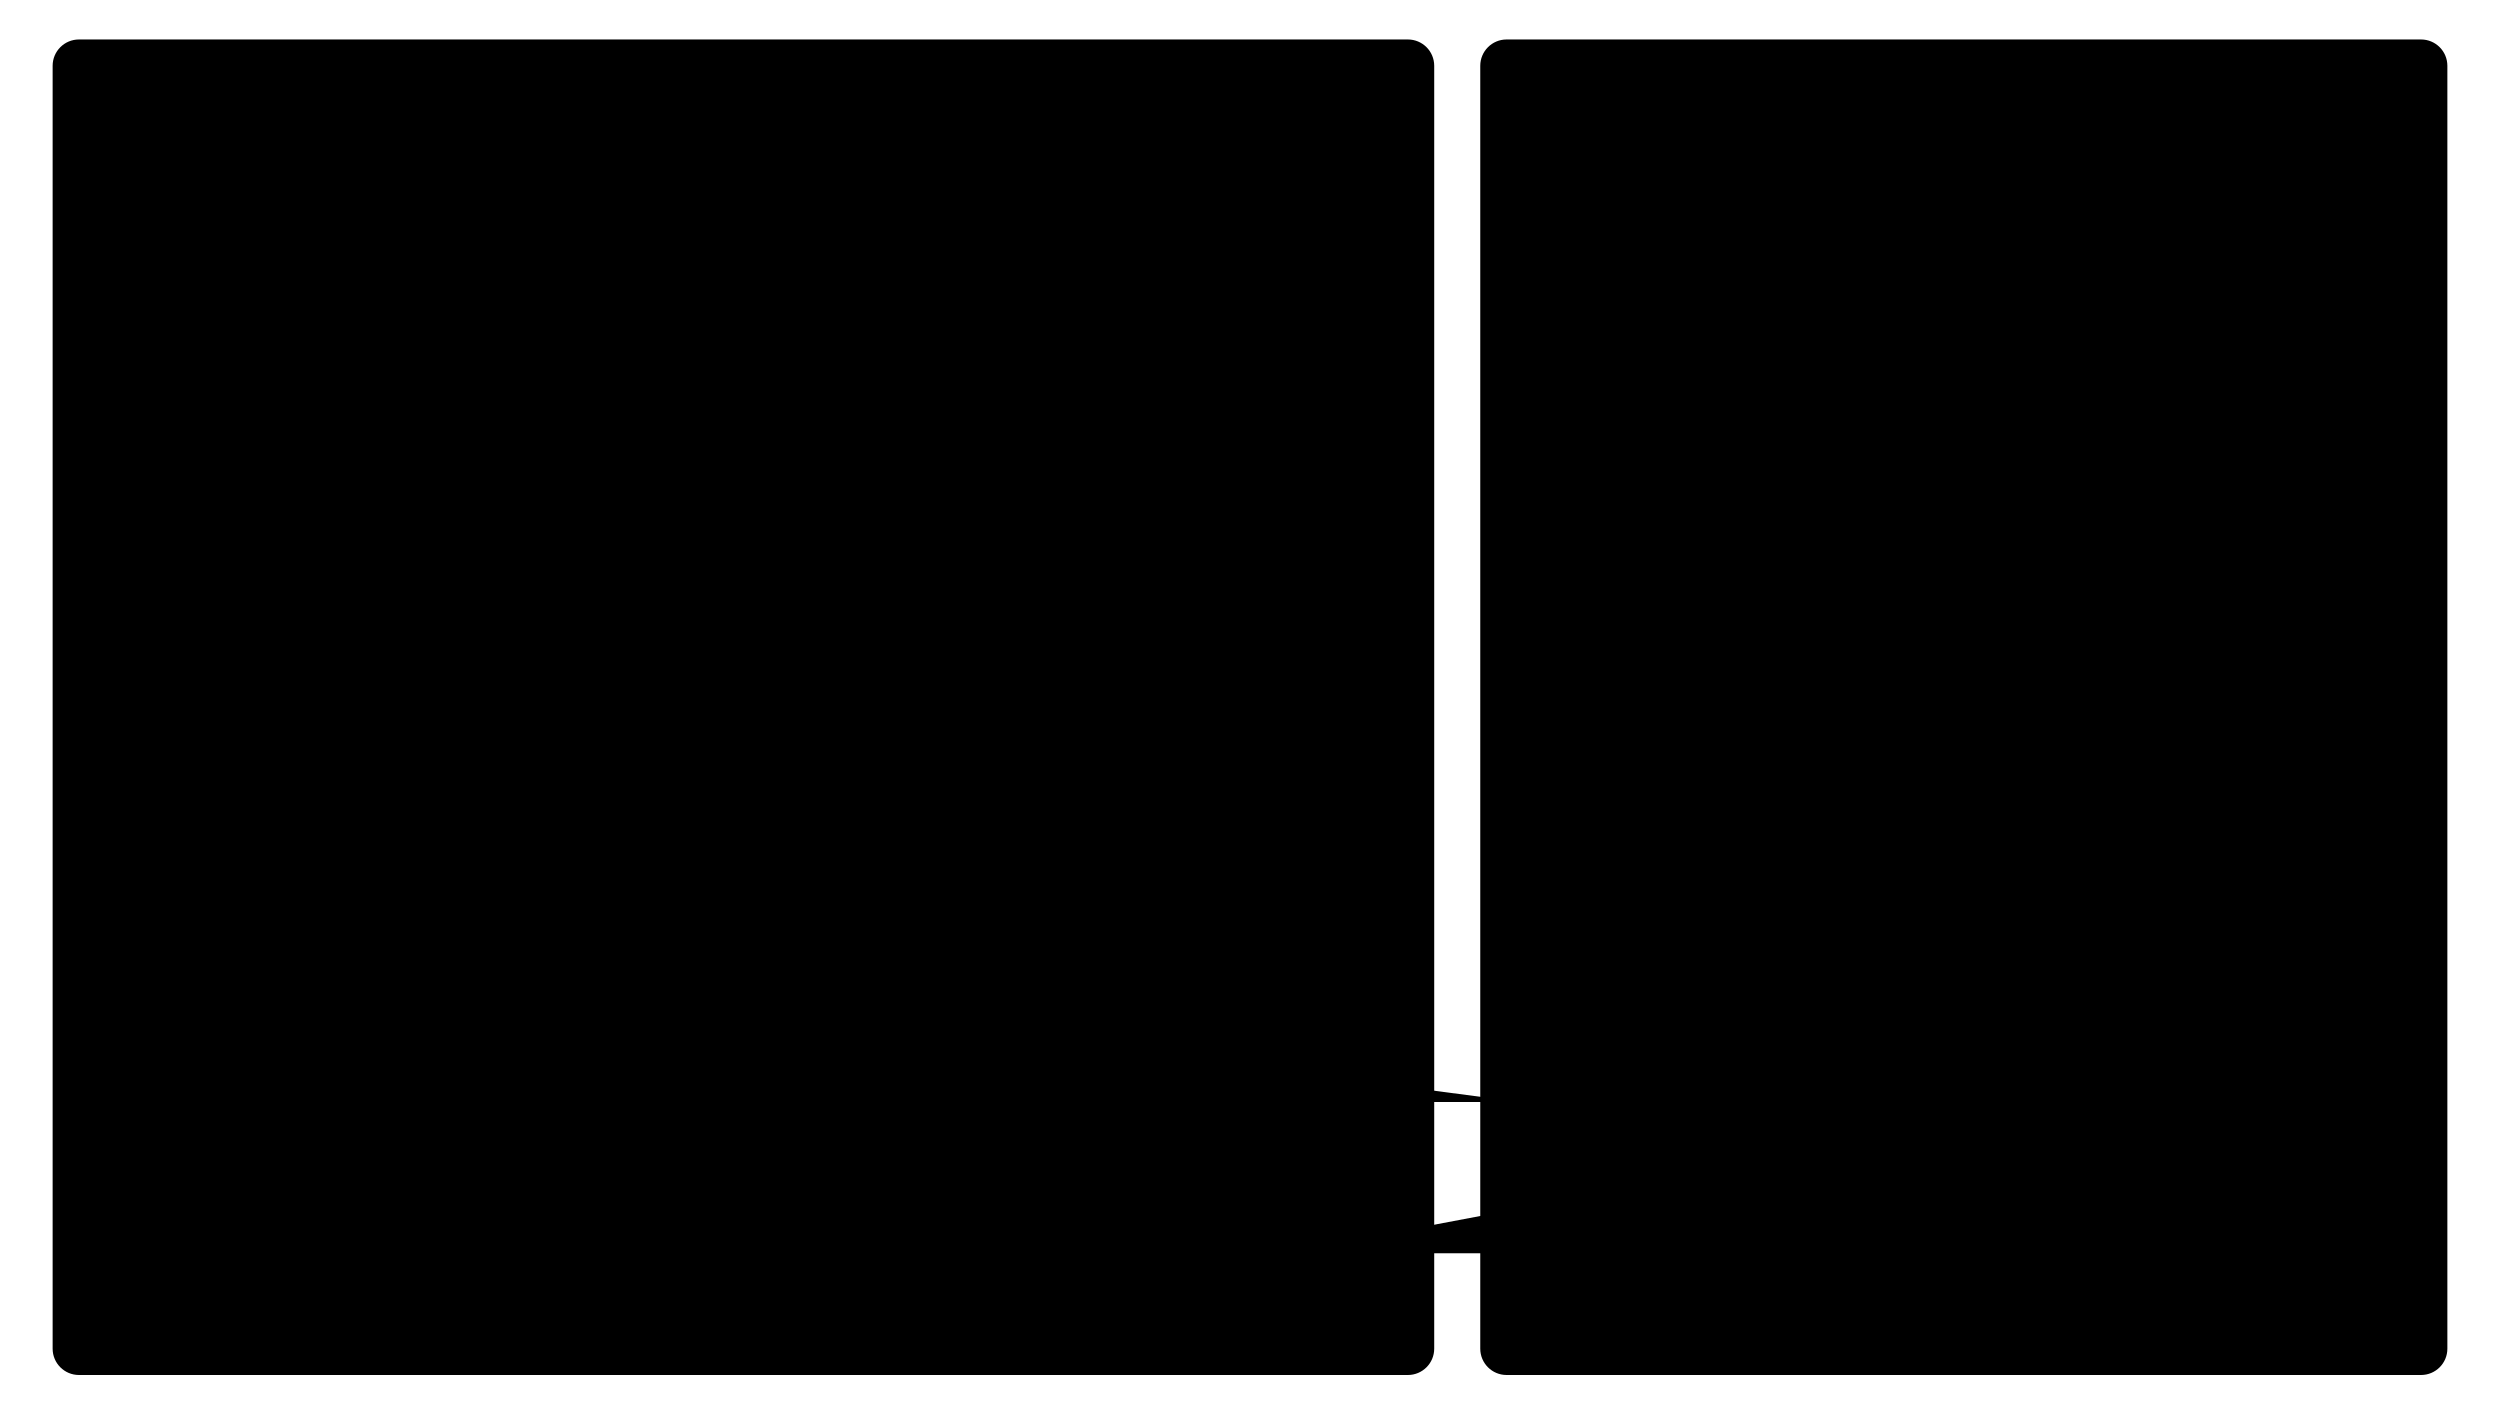
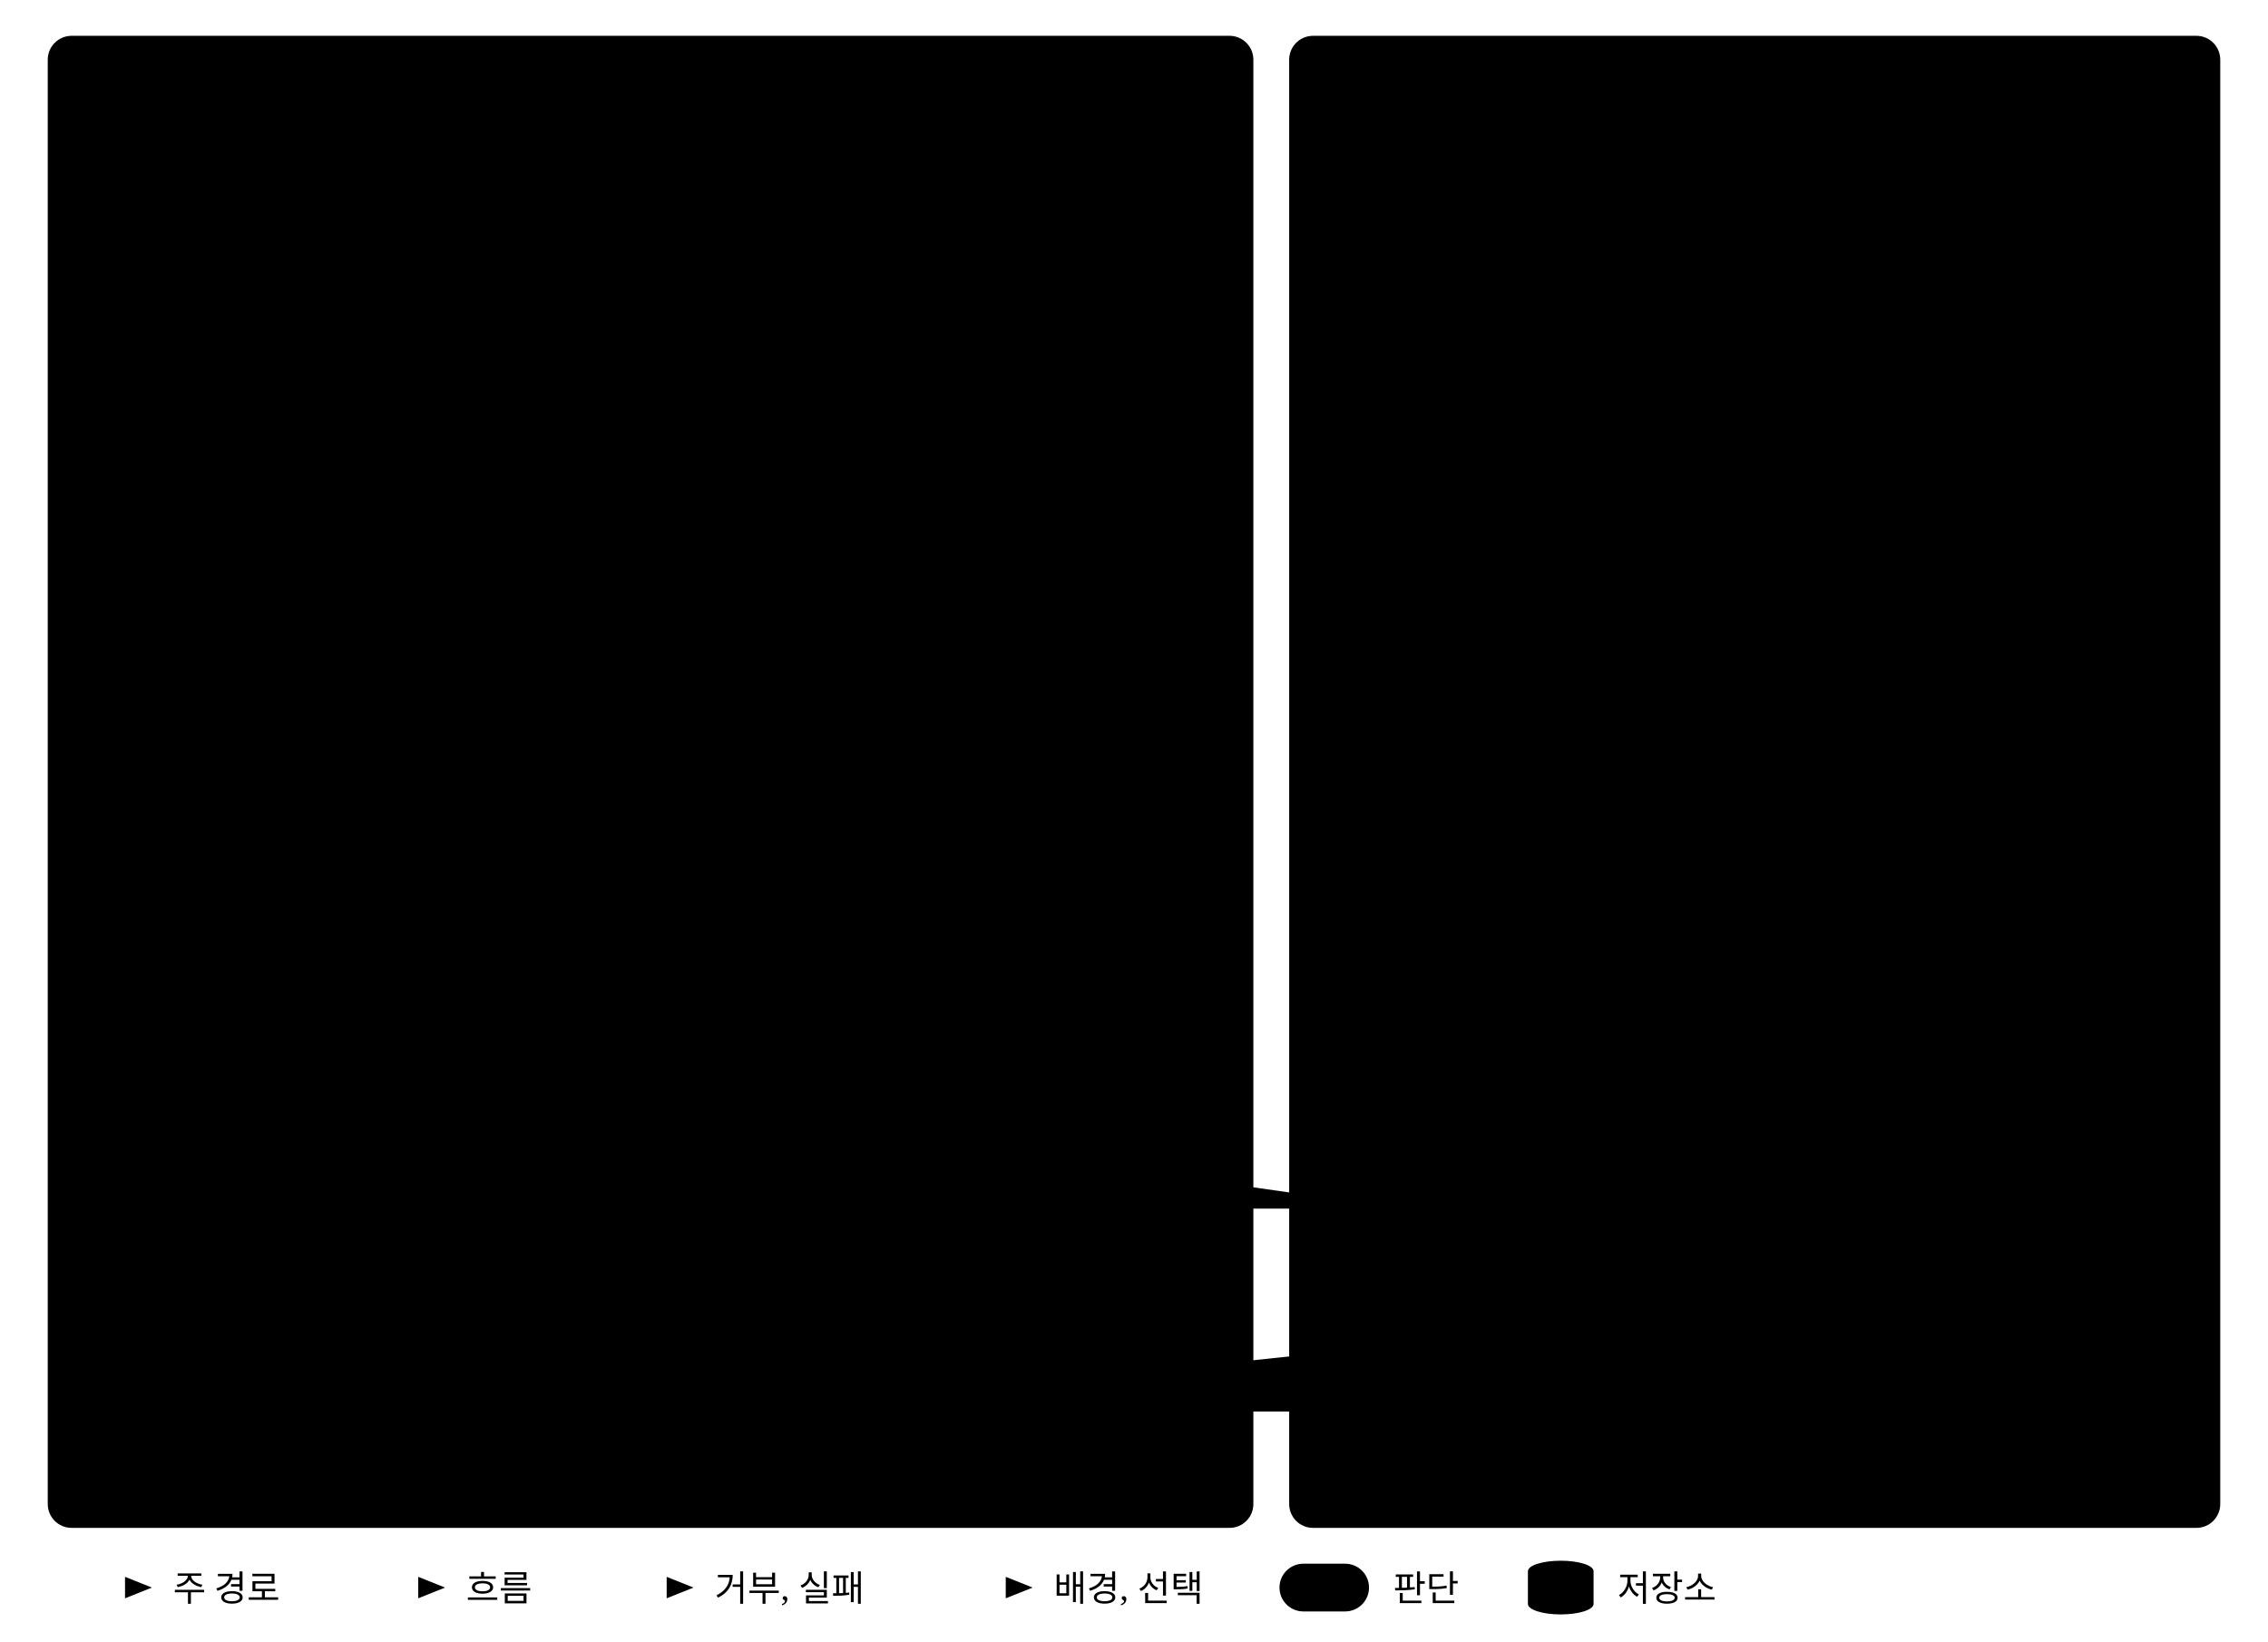
- <svg xmlns="http://www.w3.org/2000/svg" viewBox="0 0 760 430" class="pf-svg" role="img" aria-label="Open Loop 의 저장과 닫힘">
+ <svg xmlns="http://www.w3.org/2000/svg" viewBox="0 0 760 550" class="pf-svg" role="img" aria-label="Open Loop 의 저장과 닫힘">
  <defs>
-     <marker id="open-loop-h" viewBox="0 0 10 10" refX="9" refY="5" markerWidth="7" markerHeight="7" orient="auto-start-reverse">
+     <marker id="open-loop-h" viewBox="0 0 10 10" refX="9" refY="5" markerWidth="9" markerHeight="9" markerUnits="userSpaceOnUse" orient="auto-start-reverse">
      <path class="pf-head" d="M0,1 L10,5 L0,9 z" />
    </marker>
-     <marker id="open-loop-h-accent" viewBox="0 0 10 10" refX="9" refY="5" markerWidth="7" markerHeight="7" orient="auto-start-reverse">
+     <marker id="open-loop-h-accent" viewBox="0 0 10 10" refX="9" refY="5" markerWidth="9" markerHeight="9" markerUnits="userSpaceOnUse" orient="auto-start-reverse">
      <path class="pf-head pf-head--accent" d="M0,1 L10,5 L0,9 z" />
    </marker>
-     <marker id="open-loop-h-deny" viewBox="0 0 10 10" refX="9" refY="5" markerWidth="7" markerHeight="7" orient="auto-start-reverse">
+     <marker id="open-loop-h-deny" viewBox="0 0 10 10" refX="9" refY="5" markerWidth="9" markerHeight="9" markerUnits="userSpaceOnUse" orient="auto-start-reverse">
      <path class="pf-head pf-head--deny" d="M0,1 L10,5 L0,9 z" />
    </marker>
-     <marker id="open-loop-h-muted" viewBox="0 0 10 10" refX="9" refY="5" markerWidth="7" markerHeight="7" orient="auto-start-reverse">
+     <marker id="open-loop-h-muted" viewBox="0 0 10 10" refX="9" refY="5" markerWidth="9" markerHeight="9" markerUnits="userSpaceOnUse" orient="auto-start-reverse">
      <path class="pf-head pf-head--muted" d="M0,1 L10,5 L0,9 z" />
    </marker>
  </defs>
-   <rect class="pf-panel" x="16" y="12" width="420" height="406" rx="8" />
-   <text class="pf-plabel" x="28" y="32">(a) 새 약속을 저장할지 정한다</text>
-   <rect class="pf-panel" x="450" y="12" width="294" height="406" rx="8" />
-   <text class="pf-plabel" x="462" y="32">(b) 열린 약속이 닫힌다</text>
-   <rect class="pf-box pf-box--io" x="71.0" y="40" width="158" height="50" rx="6" />
-   <text class="pf-t pf-t--io" x="150.0" y="61.0" text-anchor="middle">AGENDA 판단의 약속</text>
-   <text class="pf-s" x="150.0" y="78.0" text-anchor="middle">설명 @기한 (근거: 입력 구절)</text>
-   <rect class="pf-gate" x="53.5" y="108" width="193" height="50" rx="25.0" />
-   <text class="pf-t" x="150.0" y="129.0" text-anchor="middle">사용자 입력에서 나왔나</text>
-   <text class="pf-s" x="150.0" y="146.0" text-anchor="middle">근거 50% 또는 문구 20% 글자 겹침</text>
-   <rect class="pf-gate" x="60.0" y="176" width="180" height="50" rx="25.0" />
-   <text class="pf-t" x="150.0" y="197.0" text-anchor="middle">닫으라고 한 약속이 아닌가</text>
-   <text class="pf-s" x="150.0" y="214.0" text-anchor="middle">같은 판단의 closed_loops</text>
-   <rect class="pf-gate" x="38.0" y="244" width="224" height="50" rx="25.0" />
-   <text class="pf-t" x="150.0" y="265.0" text-anchor="middle">열린 약속과 같은가</text>
-   <text class="pf-s" x="150.0" y="282.0" text-anchor="middle">정규화, 포함, 임베딩 0.85, Jaccard 0.4</text>
-   <rect class="pf-box pf-box--deny" x="307.0" y="108" width="110" height="50" rx="6" />
-   <text class="pf-t pf-t--deny" x="362.0" y="129.0" text-anchor="middle">버림</text>
-   <text class="pf-s" x="362.0" y="146.0" text-anchor="middle">입력에 근거 없음</text>
-   <rect class="pf-box pf-box--deny" x="307.0" y="176" width="110" height="50" rx="6" />
-   <text class="pf-t pf-t--deny" x="362.0" y="197.0" text-anchor="middle">열지 않음</text>
-   <text class="pf-s" x="362.0" y="214.0" text-anchor="middle">닫는 말과 같음</text>
-   <rect class="pf-box pf-box--muted" x="297.0" y="244" width="130" height="50" rx="6" />
-   <text class="pf-t pf-t--muted" x="362.0" y="265.0" text-anchor="middle">기한만 갱신</text>
-   <text class="pf-s" x="362.0" y="282.0" text-anchor="middle">바뀔 게 없으면 그대로</text>
-   <path class="pf-edge pf-edge--accent" d="M150.0,90.0 L150.0,108.0" marker-end="url(#open-loop-h-accent)" />
-   <path class="pf-edge pf-edge--accent" d="M150.0,158.0 L150.0,176.0" marker-end="url(#open-loop-h-accent)" />
-   <text class="pf-elabel pf-elabel--accent" x="158.0" y="171.0" text-anchor="start">예</text>
-   <path class="pf-edge pf-edge--accent" d="M150.0,226.0 L150.0,244.0" marker-end="url(#open-loop-h-accent)" />
-   <text class="pf-elabel pf-elabel--accent" x="158.0" y="239.0" text-anchor="start">예</text>
-   <path class="pf-edge pf-edge--deny" d="M246.5,133.0 L307.0,133.0" marker-end="url(#open-loop-h-deny)" />
-   <text class="pf-elabel pf-elabel--deny" x="276.8" y="128.0" text-anchor="middle">아니오</text>
-   <path class="pf-edge pf-edge--deny" d="M240.0,201.0 L307.0,201.0" marker-end="url(#open-loop-h-deny)" />
-   <text class="pf-elabel pf-elabel--deny" x="273.5" y="196.0" text-anchor="middle">아니오</text>
-   <path class="pf-edge" d="M262.0,269.0 L297.0,269.0" marker-end="url(#open-loop-h)" />
-   <text class="pf-elabel" x="279.5" y="264.0" text-anchor="middle">같음</text>
-   <path class="pf-store" d="M462.0,311 a135.0,5 0 0,0 270,0 a135.0,5 0 0,0 -270,0 v48 a135.0,5 0 0,0 270,0 v-48" />
-   <text class="pf-t" x="597.0" y="334.0" text-anchor="middle">열린 약속</text>
-   <text class="pf-code" x="597.0" y="351.0" text-anchor="middle">open</text>
-   <path class="pf-edge pf-edge--accent" d="M150.0,294.0 L150.0,335.0 L462.0,335.0" marker-end="url(#open-loop-h-accent)" />
-   <text class="pf-elabel pf-elabel--accent" x="158.0" y="329.0" text-anchor="start">아니오, 새로 저장</text>
-   <rect class="pf-box" x="190.0" y="356" width="200" height="50" rx="6" />
-   <text class="pf-t" x="290.0" y="377.0" text-anchor="middle">housing_budget 마감 약속</text>
-   <text class="pf-s" x="290.0" y="394.0" text-anchor="middle">게이트 없이, 사용자 대화 세션만</text>
-   <path class="pf-edge" d="M390.0,381.0 L480.0,381.0 L480.0,364.0" marker-end="url(#open-loop-h)" />
-   <rect class="pf-box" x="465" y="50" width="84" height="66" rx="6" />
-   <text class="pf-t" x="507.0" y="71" text-anchor="middle">done</text>
-   <text class="pf-s" x="507.0" y="90" text-anchor="middle">closed_loops</text>
-   <text class="pf-s" x="507.0" y="106" text-anchor="middle">✓ 버튼</text>
-   <path class="pf-edge" d="M507.0,307.0 L507.0,116.0" marker-end="url(#open-loop-h)" />
-   <rect class="pf-box" x="555" y="50" width="84" height="66" rx="6" />
-   <text class="pf-t" x="597.0" y="71" text-anchor="middle">dismissed</text>
-   <text class="pf-s" x="597.0" y="90" text-anchor="middle">거두는 말</text>
-   <text class="pf-s" x="597.0" y="106" text-anchor="middle">✕ 버튼</text>
-   <path class="pf-edge" d="M597.0,307.0 L597.0,116.0" marker-end="url(#open-loop-h)" />
-   <rect class="pf-box" x="645" y="50" width="84" height="66" rx="6" />
-   <text class="pf-t" x="687.0" y="71" text-anchor="middle">expired</text>
-   <text class="pf-s" x="687.0" y="90" text-anchor="middle">기한 + 6시간</text>
-   <text class="pf-s" x="687.0" y="106" text-anchor="middle">기한 없이 7일</text>
-   <path class="pf-edge pf-edge--muted" d="M687.0,307.0 L687.0,116.0" marker-end="url(#open-loop-h-muted)" />
-   <text class="pf-elabel" x="597" y="392" text-anchor="middle">↺ 닫힌 약속은 open 으로 되살린다</text>
+   <rect class="pf-panel" x="16" y="12" width="404" height="500" rx="8" />
+   <text class="pf-plabel" x="28" y="33">(a) 새 약속을 저장할지 정한다</text>
+   <rect class="pf-panel" x="432" y="12" width="312" height="500" rx="8" />
+   <text class="pf-plabel" x="444" y="33">(b) 열린 약속이 닫힌다</text>
+   <rect class="pf-box pf-box--io" x="52.0" y="44.0" width="176" height="58" rx="6" />
+   <text class="pf-t pf-t--io" x="140.0" y="70.0" text-anchor="middle">AGENDA 판단의 약속</text>
+   <text class="pf-s" x="140.0" y="88.0" text-anchor="middle">설명 @기한 (근거: 입력 구절)</text>
+   <rect class="pf-gate" x="44.0" y="132.0" width="192" height="58" rx="29.0" />
+   <text class="pf-t" x="140.0" y="158.0" text-anchor="middle">사용자 입력에서 나왔나</text>
+   <text class="pf-s" x="140.0" y="176.0" text-anchor="middle">글자 겹침 검사</text>
+   <rect class="pf-gate" x="35.0" y="220.0" width="210" height="50" rx="25.0" />
+   <text class="pf-t" x="140.0" y="250.0" text-anchor="middle">닫으라고 한 약속이 아닌가</text>
+   <rect class="pf-gate" x="59.0" y="300.0" width="162" height="58" rx="29.0" />
+   <text class="pf-t" x="140.0" y="326.0" text-anchor="middle">열린 약속과 같은가</text>
+   <text class="pf-s" x="140.0" y="344.0" text-anchor="middle">글자 규칙, 임베딩 0.85</text>
+   <rect class="pf-box pf-box--deny" x="298.0" y="132.0" width="112" height="58" rx="6" />
+   <text class="pf-t pf-t--deny" x="354.0" y="158.0" text-anchor="middle">버림</text>
+   <text class="pf-s" x="354.0" y="176.0" text-anchor="middle">입력에 근거 없음</text>
+   <rect class="pf-box pf-box--deny" x="298.0" y="216.0" width="112" height="58" rx="6" />
+   <text class="pf-t pf-t--deny" x="354.0" y="242.0" text-anchor="middle">열지 않음</text>
+   <text class="pf-s" x="354.0" y="260.0" text-anchor="middle">닫는 말과 같음</text>
+   <rect class="pf-box pf-box--muted" x="298.0" y="307.0" width="112" height="44" rx="6" />
+   <text class="pf-t pf-t--muted" x="354.0" y="334.0" text-anchor="middle">기한만 갱신</text>
+   <path class="pf-edge pf-edge--accent" d="M140.0,102.0 L140.0,132.0" marker-end="url(#open-loop-h-accent)" />
+   <path class="pf-edge pf-edge--accent" d="M140.0,190.0 L140.0,220.0" marker-end="url(#open-loop-h-accent)" />
+   <text class="pf-elabel pf-elabel--accent" x="148.0" y="210.0" text-anchor="start">예</text>
+   <path class="pf-edge pf-edge--accent" d="M140.0,270.0 L140.0,300.0" marker-end="url(#open-loop-h-accent)" />
+   <text class="pf-elabel pf-elabel--accent" x="148.0" y="290.0" text-anchor="start">예</text>
+   <path class="pf-edge pf-edge--deny" d="M236.0,161.0 L298.0,161.0" marker-end="url(#open-loop-h-deny)" />
+   <text class="pf-elabel pf-elabel--deny" x="267.0" y="155.0" text-anchor="middle">아니오</text>
+   <path class="pf-edge pf-edge--deny" d="M245.0,245.0 L298.0,245.0" marker-end="url(#open-loop-h-deny)" />
+   <text class="pf-elabel pf-elabel--deny" x="271.5" y="239.0" text-anchor="middle">아니오</text>
+   <path class="pf-edge" d="M221.0,329.0 L298.0,329.0" marker-end="url(#open-loop-h)" />
+   <text class="pf-elabel" x="259.5" y="323.0" text-anchor="middle">같음</text>
+   <path class="pf-store" d="M470.0,377 a118.0,5 0 0,0 236,0 a118.0,5 0 0,0 -236,0 v56 a118.0,5 0 0,0 236,0 v-56" />
+   <text class="pf-t" x="588.0" y="405.0" text-anchor="middle">열린 약속</text>
+   <text class="pf-code" x="588.0" y="423.0" text-anchor="middle">open</text>
+   <path class="pf-edge pf-edge--accent" d="M140.0,358.0 L140.0,405.0 L470.0,405.0" marker-end="url(#open-loop-h-accent)" />
+   <text class="pf-elabel pf-elabel--accent" x="148.0" y="397.0" text-anchor="start">아니오, 새로 저장</text>
+   <rect class="pf-box" x="28.0" y="444.0" width="230" height="58" rx="6" />
+   <text class="pf-t" x="143.0" y="470.0" text-anchor="middle">housing_budget 마감 약속</text>
+   <text class="pf-s" x="143.0" y="488.0" text-anchor="middle">게이트 없이, 사용자 대화 세션만</text>
+   <path class="pf-edge" d="M258.0,473.0 L588.0,473.0 L588.0,438.0" marker-end="url(#open-loop-h)" />
+   <rect class="pf-box" x="442" y="48" width="96" height="76" rx="6" />
+   <text class="pf-t" x="490.0" y="72.0" text-anchor="middle">done</text>
+   <text class="pf-s" x="490.0" y="93.0" text-anchor="middle">closed_loops</text>
+   <text class="pf-s" x="490.0" y="112.0" text-anchor="middle">✓ 버튼</text>
+   <path class="pf-edge" d="M490.0,373.0 L490.0,124.0" marker-end="url(#open-loop-h)" />
+   <rect class="pf-box" x="542" y="48" width="96" height="76" rx="6" />
+   <text class="pf-t" x="590.0" y="72.0" text-anchor="middle">dismissed</text>
+   <text class="pf-s" x="590.0" y="93.0" text-anchor="middle">거두는 말</text>
+   <text class="pf-s" x="590.0" y="112.0" text-anchor="middle">✕ 버튼</text>
+   <path class="pf-edge" d="M590.0,373.0 L590.0,124.0" marker-end="url(#open-loop-h)" />
+   <rect class="pf-box" x="642" y="48" width="96" height="76" rx="6" />
+   <text class="pf-t" x="690.0" y="72.0" text-anchor="middle">expired</text>
+   <text class="pf-s" x="690.0" y="93.0" text-anchor="middle">기한 + 6시간</text>
+   <text class="pf-s" x="690.0" y="112.0" text-anchor="middle">기한 없이 7일</text>
+   <path class="pf-edge pf-edge--muted" d="M690.0,373.0 L690.0,124.0" marker-end="url(#open-loop-h-muted)" />
+   <text class="pf-note" x="588.0" y="496.0" text-anchor="middle">↺ 닫힌 약속은 open 으로 되살린다</text>
+   <circle class="pf-badge" cx="61.4" cy="134.0" r="10" />
+   <text class="pf-badge-t" x="61.4" y="138.2" text-anchor="middle">1</text>
+   <circle class="pf-badge" cx="50.0" cy="222.0" r="10" />
+   <text class="pf-badge-t" x="50.0" y="226.2" text-anchor="middle">2</text>
+   <circle class="pf-badge" cx="76.4" cy="302.0" r="10" />
+   <text class="pf-badge-t" x="76.4" y="306.2" text-anchor="middle">3</text>
+   <path class="pf-edge pf-edge--accent" d="M20.0,532 L50.0,532" marker-end="url(#open-loop-h-accent)" />
+   <text class="pf-legend" x="58.0" y="536.5" text-anchor="start">주 경로</text>
+   <path class="pf-edge" d="M118.25,532 L148.25,532" marker-end="url(#open-loop-h)" />
+   <text class="pf-legend" x="156.2" y="536.5" text-anchor="start">흐름</text>
+   <path class="pf-edge pf-edge--deny" d="M201.5,532 L231.5,532" marker-end="url(#open-loop-h-deny)" />
+   <text class="pf-legend" x="239.5" y="536.5" text-anchor="start">거부, 실패</text>
+   <path class="pf-edge pf-edge--muted" d="M315.125,532 L345.125,532" marker-end="url(#open-loop-h-muted)" />
+   <text class="pf-legend" x="353.1" y="536.5" text-anchor="start">배경, 선택</text>
+   <rect class="pf-gate" x="428.75" y="524" width="30" height="16" rx="8" />
+   <text class="pf-legend" x="466.8" y="536.5" text-anchor="start">판단</text>
+   <path class="pf-store" d="M512.0,526.5 a11.0,3.5 0 0,0 22,0 a11.0,3.5 0 0,0 -22,0 v11.0 a11.0,3.5 0 0,0 22,0 v-11.0" />
+   <text class="pf-legend" x="542.0" y="536.5" text-anchor="start">저장소</text>
</svg>
